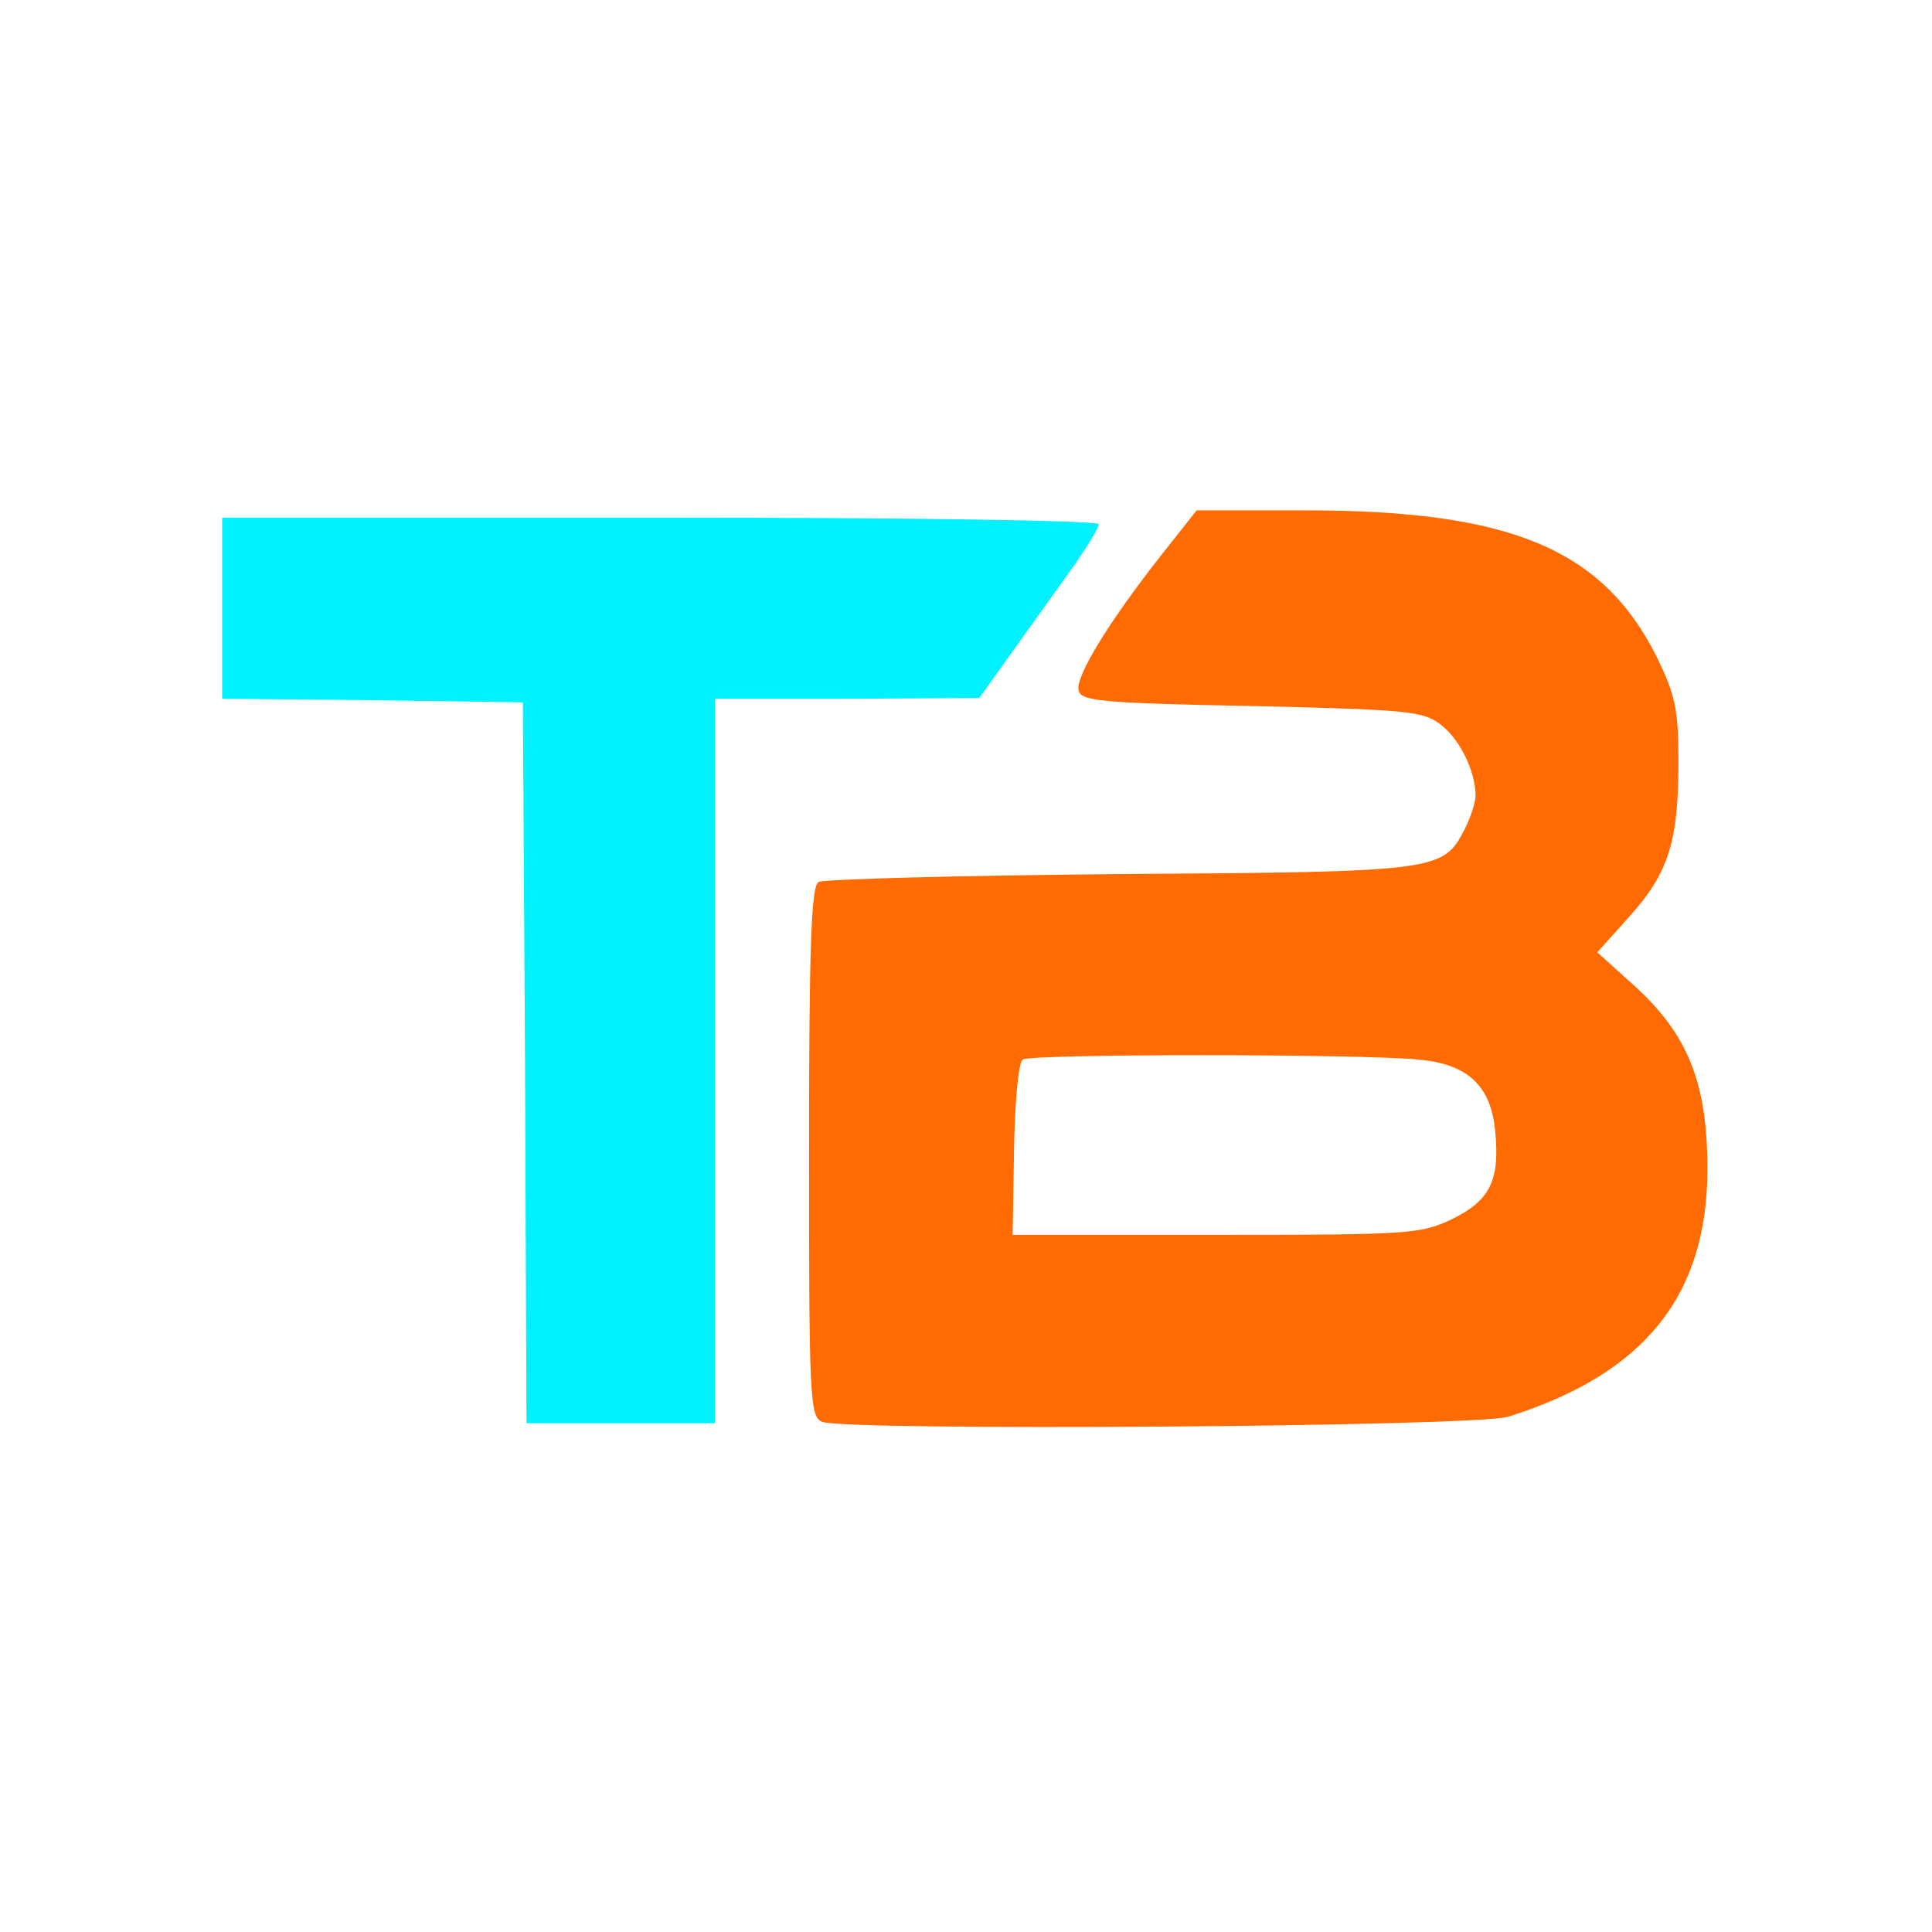
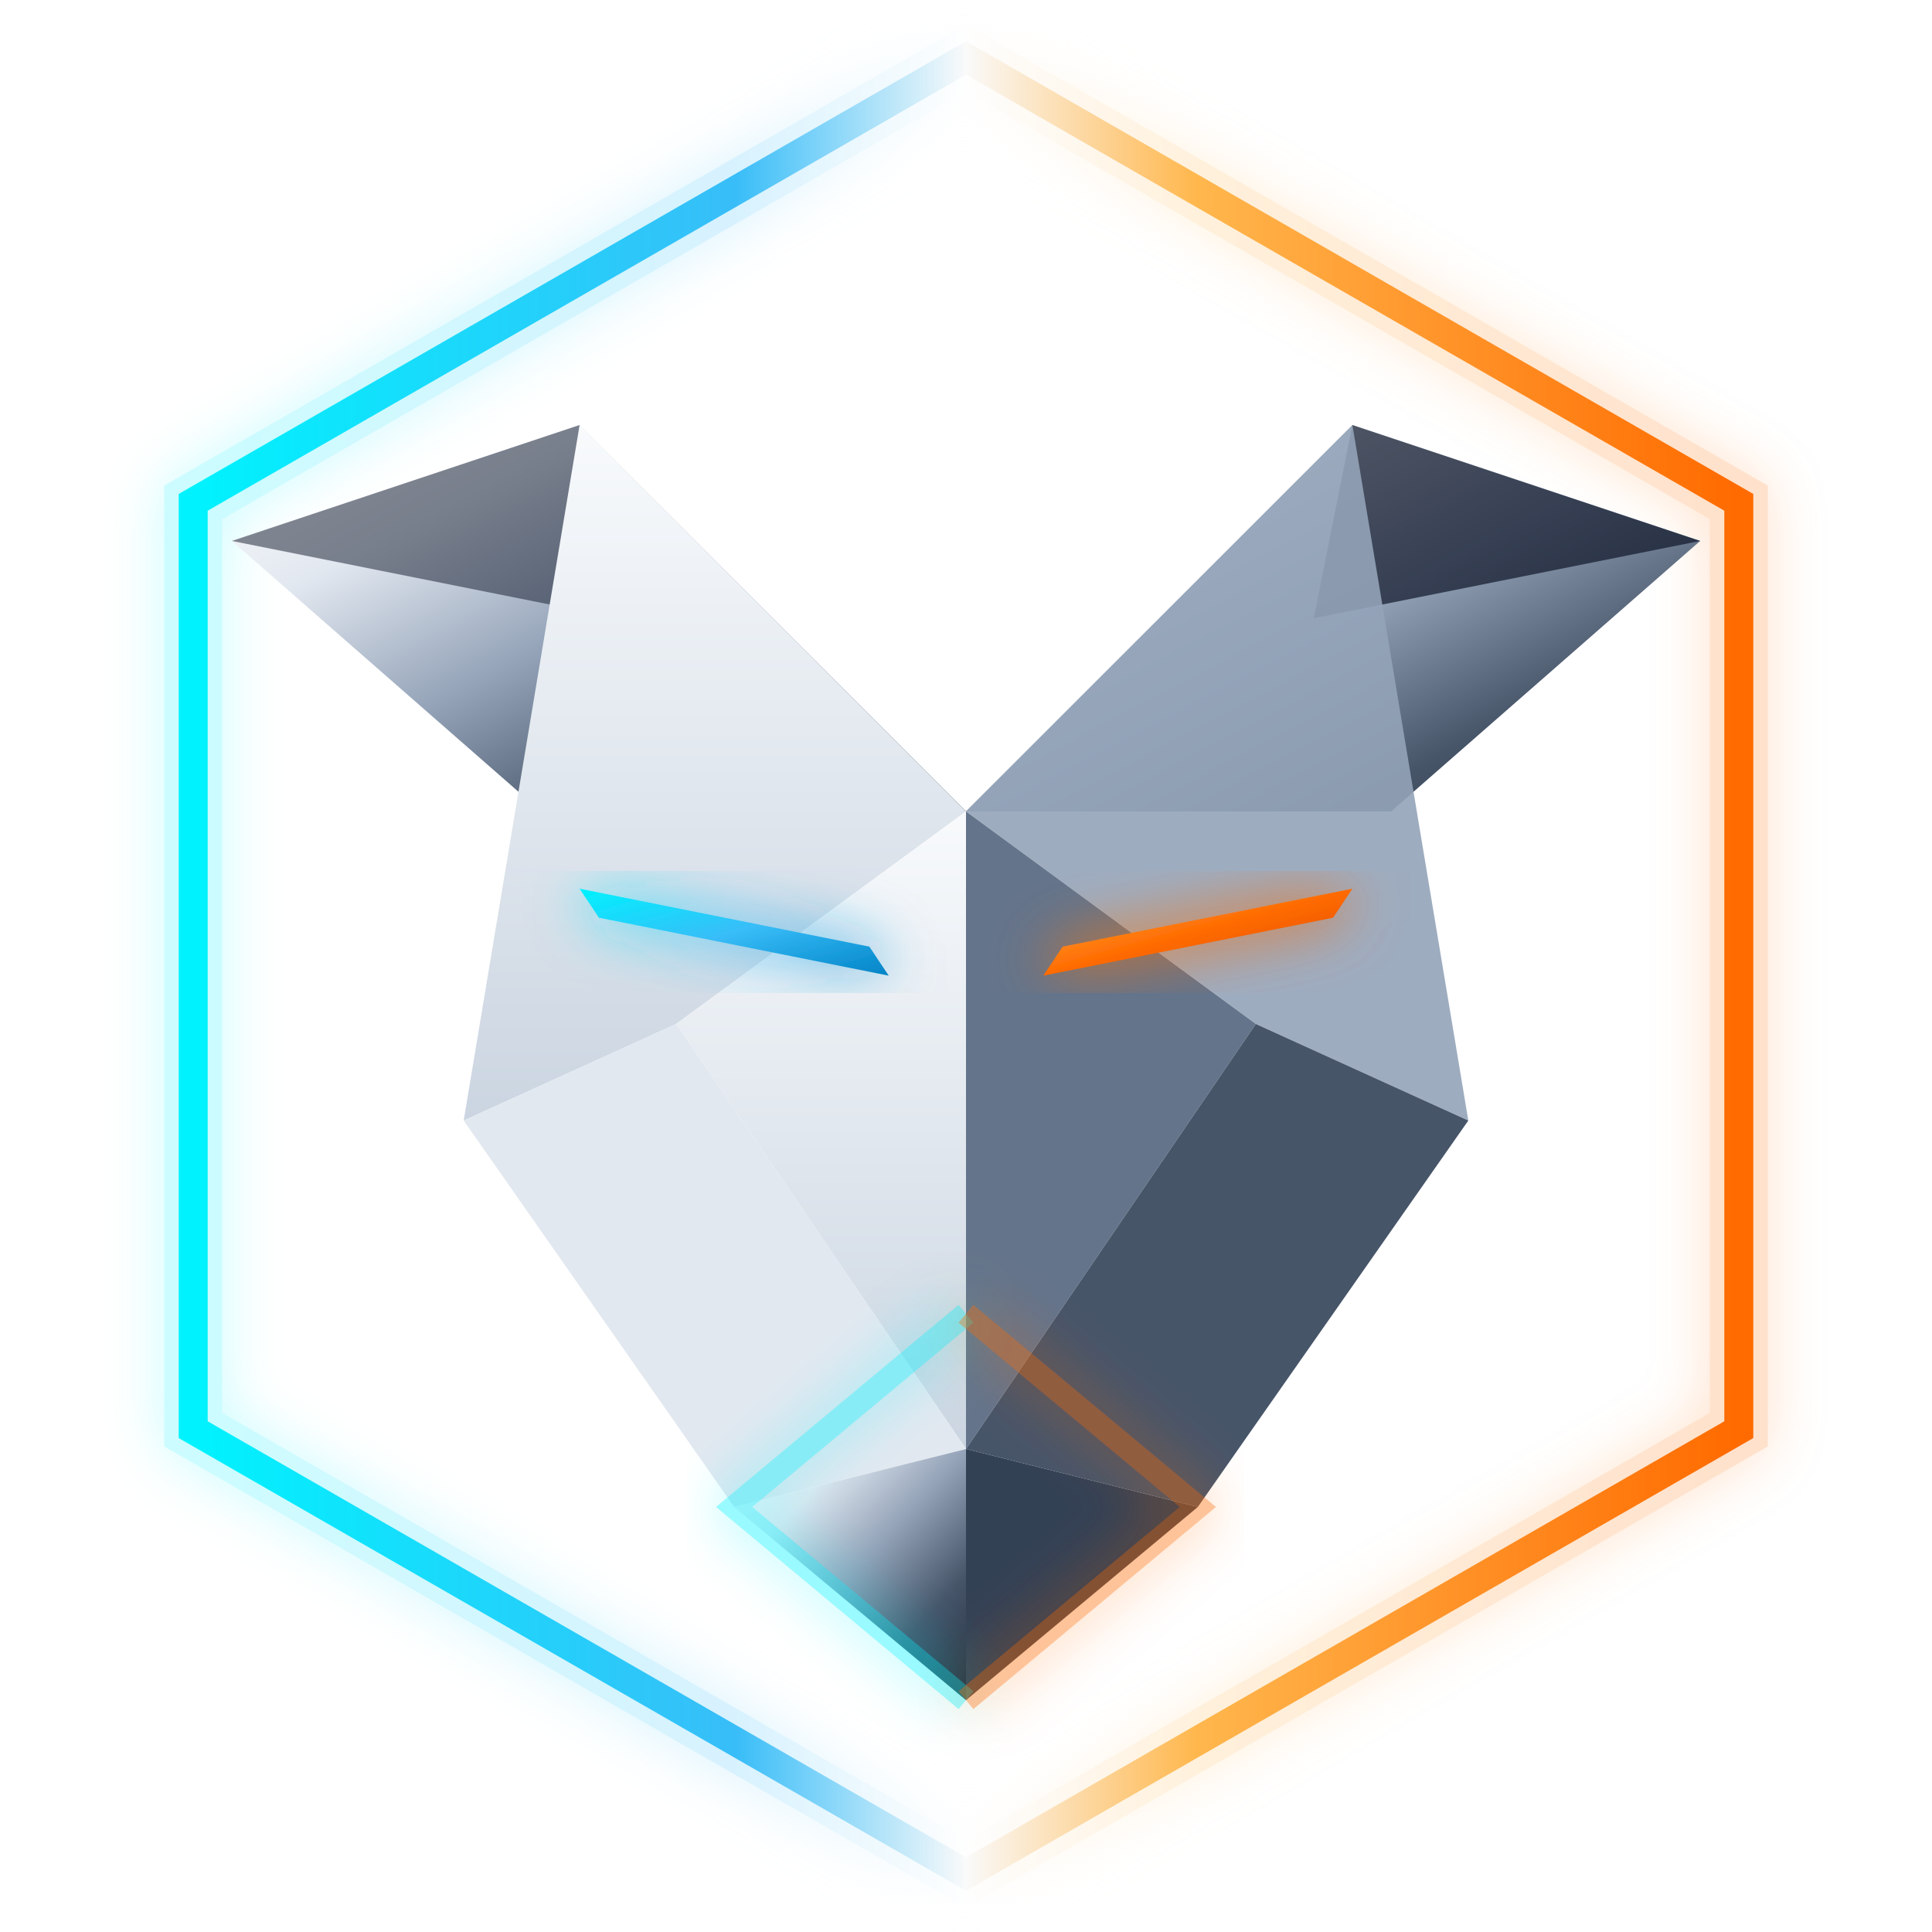
- <svg xmlns="http://www.w3.org/2000/svg" viewBox="0 0 48 48">
-   <g transform="matrix(0.018, 0, 0, -0.018, -22.2, 77.3)">
-     <path fill="#FF6B00" d="M2836 3528 c-70 -89 -118 -166 -114 -186 3 -15 27 -18 238 -22      215 -5 237 -7 261 -25 27 -20 49 -65 49 -99 0 -9 -7 -30 -15 -46 -30 -58 -35      -59 -476 -62 -222 -2 -410 -7 -416 -11 -10 -6 -13 -92 -13 -373 0 -338 1 -365      18 -372 32 -13 903 -7 947 7 188 59 275 167 275 342 0 119 -27 186 -101 253      l-51 46 44 49 c54 60 68 103 68 213 0 74 -4 92 -30 146 -75 149 -202 202 -485      202 l-150 0 -49 -62z m355 -696 c68 -6 100 -36 106 -98 7 -69 -7 -97 -61 -123      -43 -20 -60 -21 -326 -21 l-279 0 2 118 c1 65 6 120 12 124 10 8 464 8 546      0z" />
-     <path fill="#00F2FE" d="M1540 3455 l0 -125 208 -2 207 -3 3 -497 2 -498 130 0 130 0 0 500      0 500 183 0 182 1 50 70 c28 39 65 91 83 116 17 25 32 49 32 54 0 5 -258 9      -605 9 l-605 0 0 -125z" />
+ <svg xmlns="http://www.w3.org/2000/svg" viewBox="0 0 100 100" width="100" height="100">
+   <defs>
+     <linearGradient id="chromeGrad" x1="0%" y1="0%" x2="100%" y2="100%">
+       <stop offset="0%" stop-color="#FFFFFF" />
+       <stop offset="25%" stop-color="#E2E8F0" />
+       <stop offset="50%" stop-color="#94A3B8" />
+       <stop offset="75%" stop-color="#475569" />
+       <stop offset="100%" stop-color="#1E293B" />
+     </linearGradient>
+     <linearGradient id="silverGrad" x1="0%" y1="0%" x2="0%" y2="100%">
+       <stop offset="0%" stop-color="#F8FAFC" />
+       <stop offset="100%" stop-color="#CBD5E1" />
+     </linearGradient>
+     <linearGradient id="cyanGrad" x1="0%" y1="0%" x2="100%" y2="100%">
+       <stop offset="0%" stop-color="#00F2FE" />
+       <stop offset="50%" stop-color="#38BDF8" />
+       <stop offset="100%" stop-color="#0284C7" />
+     </linearGradient>
+     <linearGradient id="orangeGrad" x1="0%" y1="0%" x2="100%" y2="100%">
+       <stop offset="0%" stop-color="#FFB74D" />
+       <stop offset="50%" stop-color="#FF6B00" />
+       <stop offset="100%" stop-color="#D84315" />
+     </linearGradient>
+     <linearGradient id="cyberBorderGrad" x1="0%" y1="0%" x2="100%" y2="0%">
+       <stop offset="0%" stop-color="#00F2FE" />
+       <stop offset="35%" stop-color="#38BDF8" />
+       <stop offset="50%" stop-color="#FAFAFA" />
+       <stop offset="65%" stop-color="#FFB74D" />
+       <stop offset="100%" stop-color="#FF6B00" />
+     </linearGradient>
+     <filter id="cyanGlow" x="-20%" y="-20%" width="140%" height="140%">
+       <feGaussianBlur stdDeviation="1.5" result="blur" />
+       <feMerge>
+         <feMergeNode in="blur" />
+         <feMergeNode in="SourceGraphic" />
+       </feMerge>
+     </filter>
+     <filter id="orangeGlow" x="-20%" y="-20%" width="140%" height="140%">
+       <feGaussianBlur stdDeviation="1.5" result="blur" />
+       <feMerge>
+         <feMergeNode in="blur" />
+         <feMergeNode in="SourceGraphic" />
+       </feMerge>
+     </filter>
+   </defs>
+   <polygon points="50,3 90,26 90,74 50,97 10,74 10,26" fill="none" stroke="url(#cyberBorderGrad)" stroke-width="3" opacity="0.2" filter="url(#cyanGlow)" />
+   <polygon points="50,3 90,26 90,74 50,97 10,74 10,26" fill="none" stroke="url(#cyberBorderGrad)" stroke-width="1.5" />
+   <g id="takin-cyber-head">
+     <polygon points="50,42 30,22 12,28 28,42" fill="url(#chromeGrad)" />
+     <polygon points="30,22 12,28 32,32" fill="#0F172A" opacity="0.5" />
+     <polygon points="50,42 70,22 88,28 72,42" fill="url(#chromeGrad)" />
+     <polygon points="70,22 88,28 68,32" fill="#0F172A" opacity="0.7" />
+     <polygon points="50,42 35,53 24,58 30,22" fill="url(#silverGrad)" />
+     <polygon points="50,42 65,53 76,58 70,22" fill="#94A3B8" opacity="0.9" />
+     <polygon points="50,42 50,75 35,53" fill="url(#silverGrad)" />
+     <polygon points="50,42 50,75 65,53" fill="#64748B" />
+     <polygon points="35,53 50,75 38,78 24,58" fill="#E2E8F0" />
+     <polygon points="65,53 50,75 62,78 76,58" fill="#475569" />
+     <polygon points="50,75 38,78 50,88" fill="url(#chromeGrad)" />
+     <polygon points="50,75 62,78 50,88" fill="#334155" />
+     <polygon points="30,46 45,49 46,50.5 31,47.5" fill="url(#cyanGrad)" filter="url(#cyanGlow)" />
+     <polygon points="70,46 55,49 54,50.5 69,47.5" fill="url(#orangeGrad)" filter="url(#orangeGlow)" />
+     <line x1="50" y1="42" x2="50" y2="75" stroke="url(#cyberBorderGrad)" stroke-width="0.75" opacity="0.35" filter="url(#cyanGlow)" />
+     <line x1="35" y1="53" x2="65" y2="53" stroke="url(#cyberBorderGrad)" stroke-width="0.5" opacity="0.25" />
+     <path d="M50 68L38 78L50 88" fill="none" stroke="#00F2FE" stroke-width="1.2" opacity="0.4" filter="url(#cyanGlow)" />
+     <path d="M50 68L62 78L50 88" fill="none" stroke="#FF6B00" stroke-width="1.2" opacity="0.4" filter="url(#orangeGlow)" />
  </g>
</svg>
